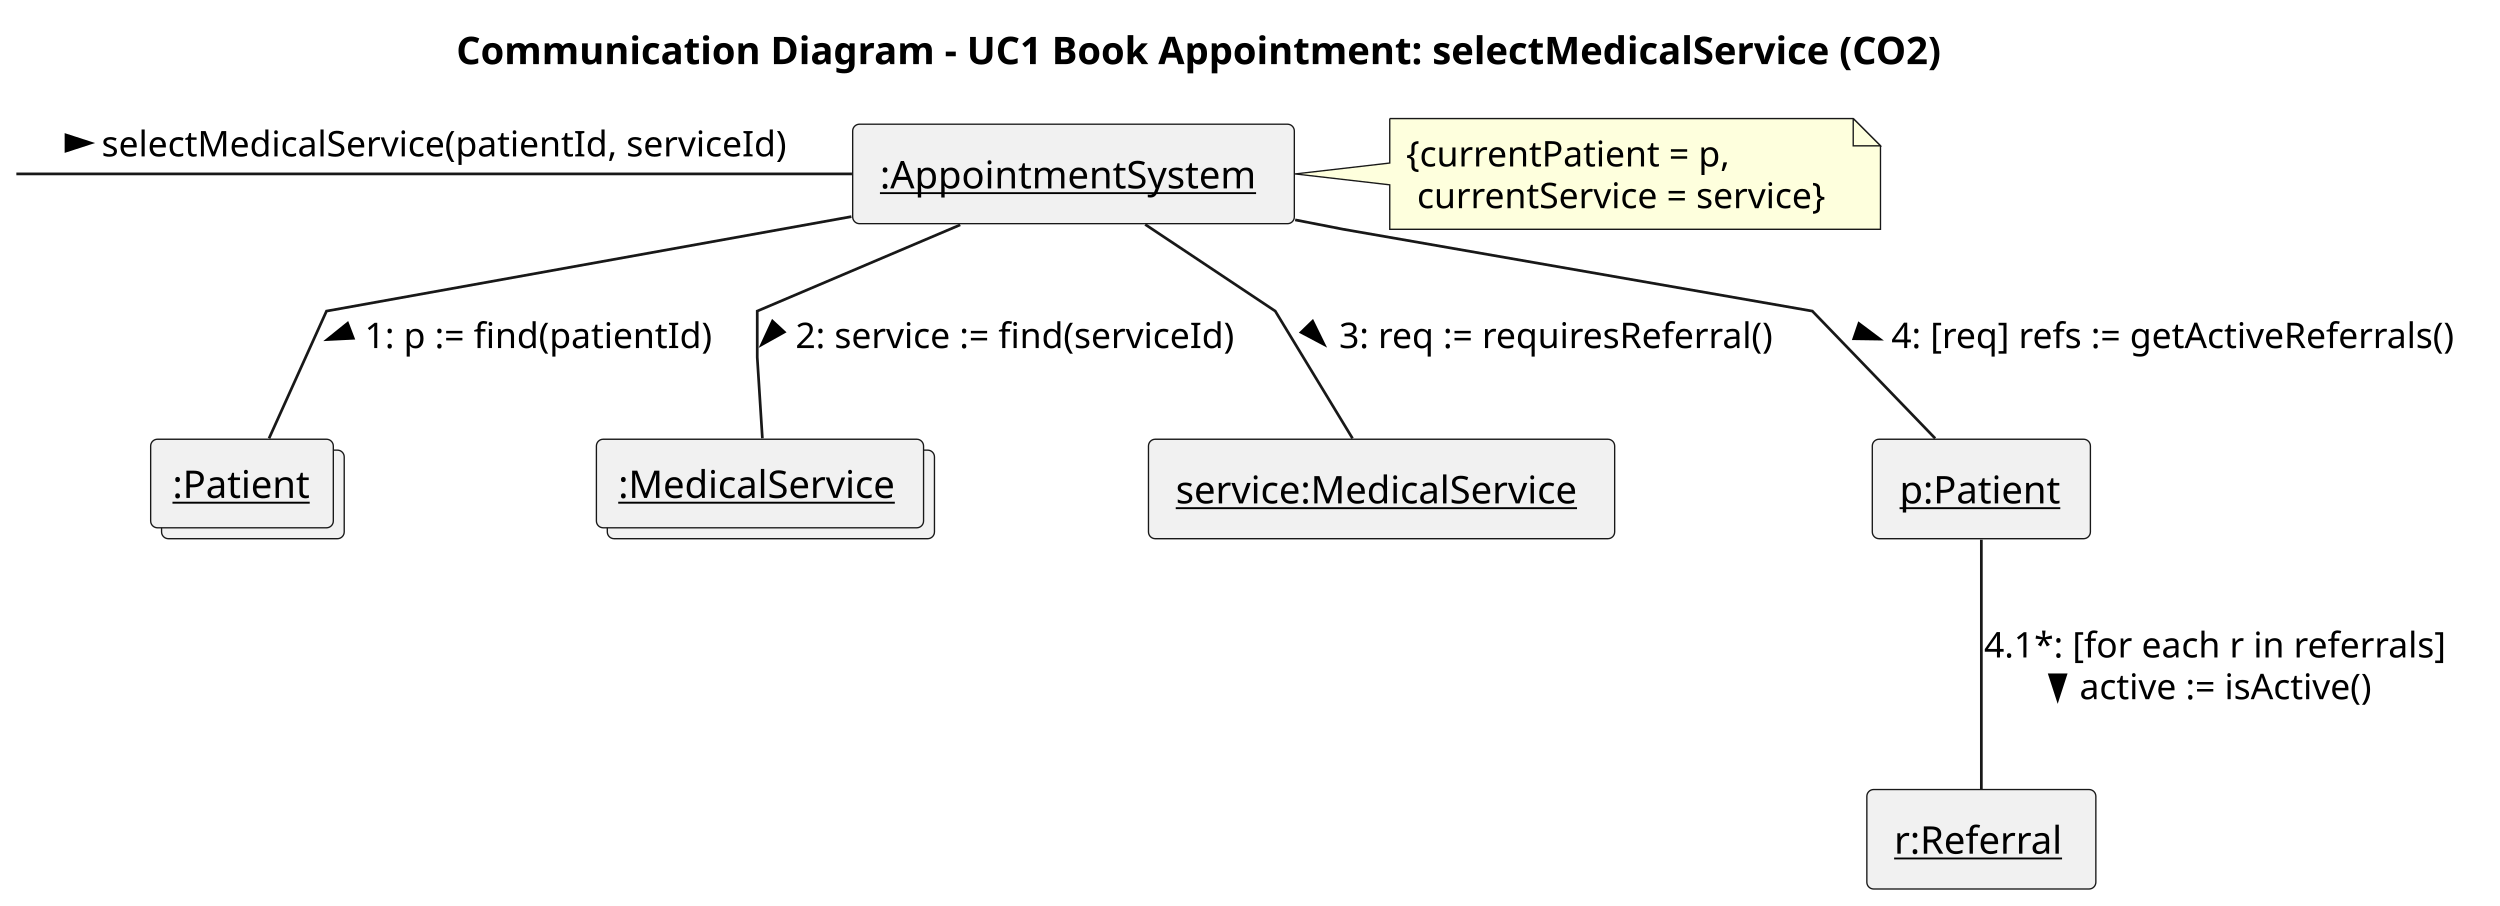
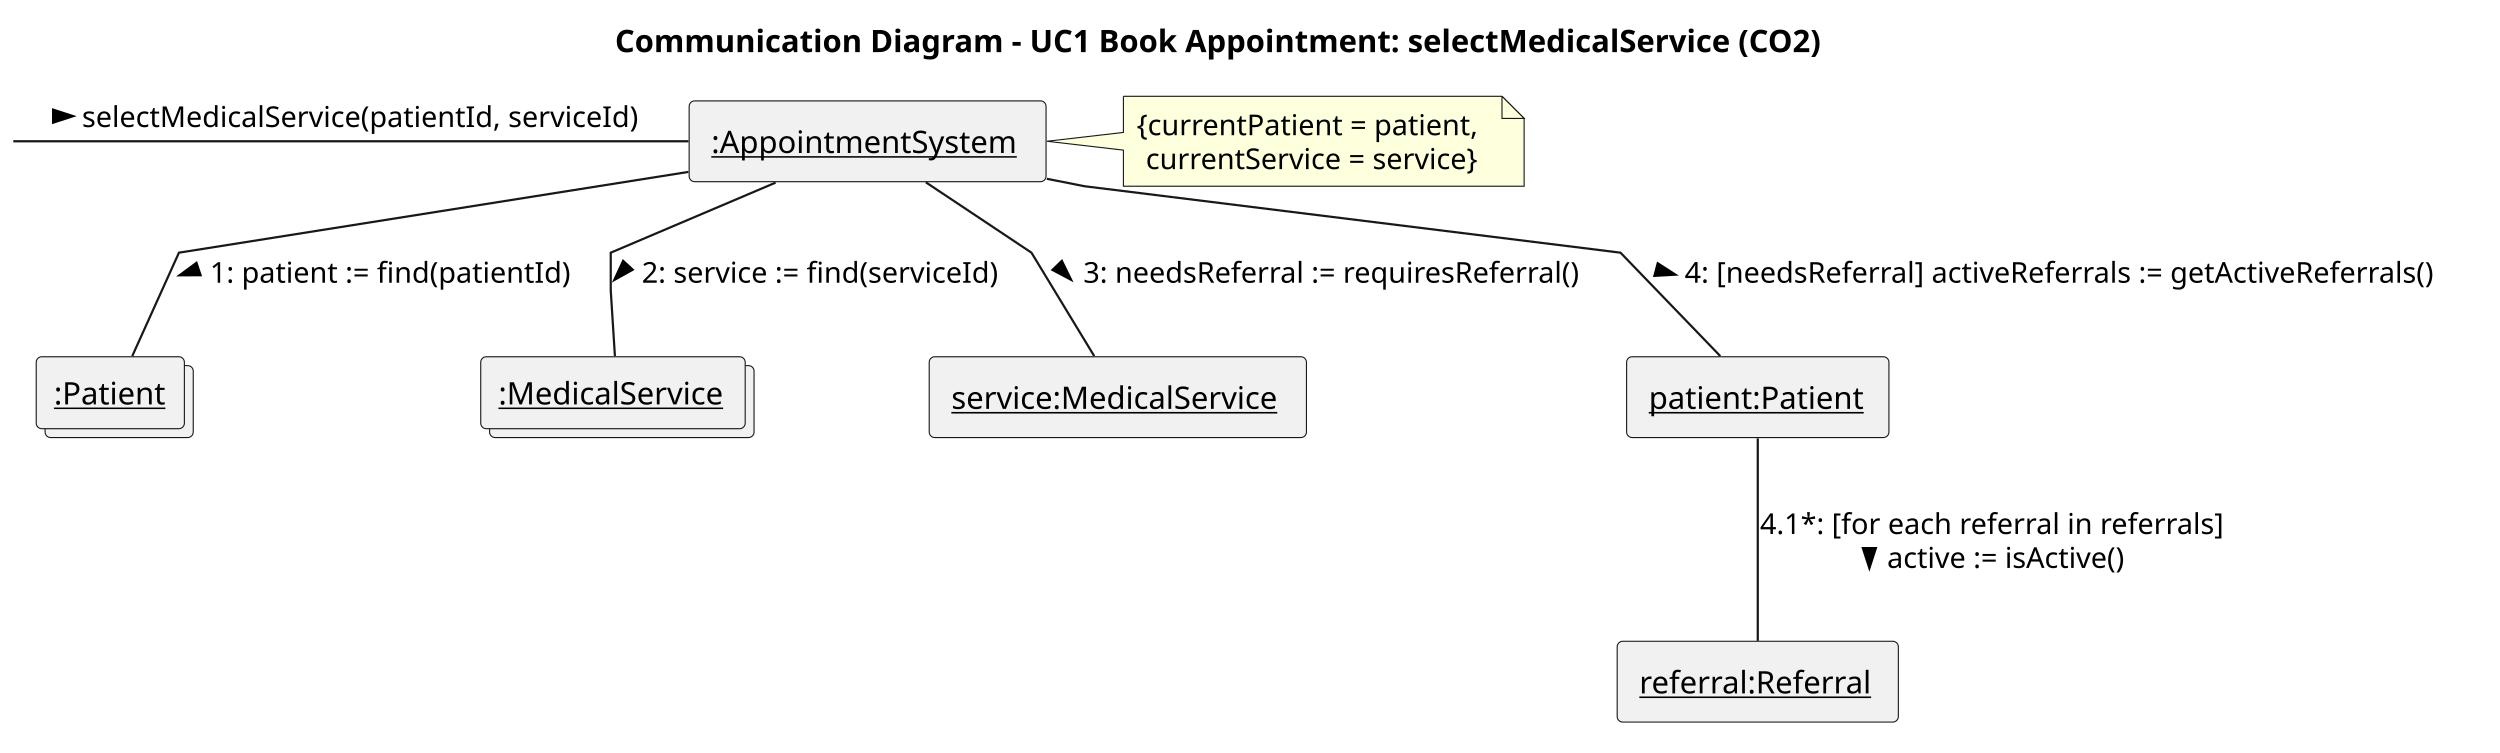
- <svg xmlns="http://www.w3.org/2000/svg" contentStyleType="text/css" height="332px" preserveAspectRatio="none" style="width:917px;height:332px;background:#FFFFFF;" version="1.1" viewBox="0 0 917 332" width="917px" zoomAndPan="magnify">
+ <svg xmlns="http://www.w3.org/2000/svg" version="1.1" data-diagram-type="DESCRIPTION" style="width:1129px;height:340px;background:#FFFFFF;" width="1129px" height="340px" viewBox="0 0 1129 340" zoomAndPan="magnify" preserveAspectRatio="none" contentStyleType="text/css">
  <defs />
-   <g>
-     <text fill="#000000" font-family="sans-serif" font-size="14" font-weight="bold" lengthAdjust="spacing" textLength="569" x="167.37" y="23.535">Communication Diagram - UC1 Book Appointment: selectMedicalService (CO2)</text>
-     <g id="elem_ctrl">
-       <rect fill="#F1F1F1" height="36.488" rx="2.5" ry="2.5" style="stroke:#181818;stroke-width:0.5;" width="162" x="312.76" y="45.558" />
-       <text fill="#000000" font-family="sans-serif" font-size="14" lengthAdjust="spacing" text-decoration="underline" textLength="142" x="322.76" y="69.093">:AppointmentSystem</text>
+   <g font-family="sans-serif" lengthAdjust="spacing">
+     <g class="title" data-source-line="1">
+       <text x="277.718" y="23.535" fill="#000" font-size="14" textLength="567.157" font-weight="700">Communication Diagram - UC1 Book Appointment: selectMedicalService (CO2)</text>
    </g>
-     <g id="elem_patients">
-       <rect fill="#F1F1F1" height="32.488" rx="2.5" ry="2.5" style="stroke:#181818;stroke-width:0.5;" width="67" x="59.26" y="165.108" />
-       <rect fill="#F1F1F1" height="32.488" rx="2.5" ry="2.5" style="stroke:#181818;stroke-width:0.5;" width="67" x="55.26" y="161.108" />
-       <text fill="#000000" font-family="sans-serif" font-size="14" lengthAdjust="spacing" text-decoration="underline" textLength="51" x="63.26" y="182.643">:Patient</text>
+     <g class="entity" data-qualified-name="ctrl" id="ent0002" data-source-line="5">
+       <rect x="311.22" y="45.558" width="161.176" height="36.488" fill="#F1F1F1" style="stroke:#181818;stroke-width:0.5;" rx="2.5" ry="2.5" />
+       <text x="321.22" y="69.093" fill="#000" font-size="14" textLength="141.176" text-decoration="underline">:AppointmentSystem</text>
    </g>
-     <g id="elem_services">
-       <rect fill="#F1F1F1" height="32.488" rx="2.5" ry="2.5" style="stroke:#181818;stroke-width:0.5;" width="120" x="222.76" y="165.108" />
-       <rect fill="#F1F1F1" height="32.488" rx="2.5" ry="2.5" style="stroke:#181818;stroke-width:0.5;" width="120" x="218.76" y="161.108" />
-       <text fill="#000000" font-family="sans-serif" font-size="14" lengthAdjust="spacing" text-decoration="underline" textLength="104" x="226.76" y="182.643">:MedicalService</text>
+     <g class="entity" data-qualified-name="patients" id="ent0003" data-source-line="6">
+       <rect x="20.36" y="165.108" width="66.907" height="32.488" fill="#F1F1F1" style="stroke:#181818;stroke-width:0.5;" rx="2.5" ry="2.5" />
+       <rect x="16.36" y="161.108" width="66.907" height="32.488" fill="#F1F1F1" style="stroke:#181818;stroke-width:0.5;" rx="2.5" ry="2.5" />
+       <text x="24.36" y="182.643" fill="#000" font-size="14" textLength="50.907" text-decoration="underline">:Patient</text>
    </g>
-     <g id="elem_service">
-       <rect fill="#F1F1F1" height="36.488" rx="2.5" ry="2.5" style="stroke:#181818;stroke-width:0.5;" width="171" x="421.26" y="161.108" />
-       <text fill="#000000" font-family="sans-serif" font-size="14" lengthAdjust="spacing" text-decoration="underline" textLength="151" x="431.26" y="184.643">service:MedicalService</text>
+     <g class="entity" data-qualified-name="services" id="ent0004" data-source-line="7">
+       <rect x="221.1" y="165.108" width="119.428" height="32.488" fill="#F1F1F1" style="stroke:#181818;stroke-width:0.5;" rx="2.5" ry="2.5" />
+       <rect x="217.1" y="161.108" width="119.428" height="32.488" fill="#F1F1F1" style="stroke:#181818;stroke-width:0.5;" rx="2.5" ry="2.5" />
+       <text x="225.1" y="182.643" fill="#000" font-size="14" textLength="103.428" text-decoration="underline">:MedicalService</text>
    </g>
-     <g id="elem_p">
-       <rect fill="#F1F1F1" height="36.488" rx="2.5" ry="2.5" style="stroke:#181818;stroke-width:0.5;" width="80" x="686.76" y="161.108" />
-       <text fill="#000000" font-family="sans-serif" font-size="14" lengthAdjust="spacing" text-decoration="underline" textLength="60" x="696.76" y="184.643">p:Patient</text>
+     <g class="entity" data-qualified-name="service" id="ent0005" data-source-line="8">
+       <rect x="419.63" y="161.108" width="170.356" height="36.488" fill="#F1F1F1" style="stroke:#181818;stroke-width:0.5;" rx="2.5" ry="2.5" />
+       <text x="429.63" y="184.643" fill="#000" font-size="14" textLength="150.356" text-decoration="underline">service:MedicalService</text>
    </g>
-     <g id="elem_r">
-       <rect fill="#F1F1F1" height="36.488" rx="2.5" ry="2.5" style="stroke:#181818;stroke-width:0.5;" width="84" x="684.76" y="289.598" />
-       <text fill="#000000" font-family="sans-serif" font-size="14" lengthAdjust="spacing" text-decoration="underline" textLength="64" x="694.76" y="313.133">r:Referral</text>
+     <g class="entity" data-qualified-name="patient" id="ent0006" data-source-line="9">
+       <rect x="734.58" y="161.108" width="118.458" height="36.488" fill="#F1F1F1" style="stroke:#181818;stroke-width:0.5;" rx="2.5" ry="2.5" />
+       <text x="744.58" y="184.643" fill="#000" font-size="14" textLength="98.458" text-decoration="underline">patient:Patient</text>
    </g>
-     <g id="elem_GMN15">
-       <path d="M509.76,43.488 L509.76,59.798 L475.02,63.798 L509.76,67.798 L509.76,84.109 A0,0 0 0 0 509.76,84.109 L689.76,84.109 A0,0 0 0 0 689.76,84.109 L689.76,53.488 L679.76,43.488 L509.76,43.488 A0,0 0 0 0 509.76,43.488 " fill="#FEFFDD" style="stroke:#181818;stroke-width:0.5;" />
-       <path d="M679.76,43.488 L679.76,53.488 L689.76,53.488 L679.76,43.488 " fill="#FEFFDD" style="stroke:#181818;stroke-width:0.5;" />
-       <text fill="#000000" font-family="sans-serif" font-size="13" lengthAdjust="spacing" textLength="122" x="515.76" y="61.057">{currentPatient = p,</text>
-       <text fill="#000000" font-family="sans-serif" font-size="13" lengthAdjust="spacing" textLength="155" x="519.76" y="76.367">currentService = service}</text>
+     <g class="entity" data-qualified-name="referral" id="ent0007" data-source-line="10">
+       <rect x="730.32" y="289.598" width="126.976" height="36.488" fill="#F1F1F1" style="stroke:#181818;stroke-width:0.5;" rx="2.5" ry="2.5" />
+       <text x="740.32" y="313.133" fill="#000" font-size="14" textLength="106.976" text-decoration="underline">referral:Referral</text>
    </g>
-     <g id="link_start_ctrl">
-       <path d="M6,63.798 C48.28,63.798 211.79,63.798 312.49,63.798 " fill="none" id="start-ctrl" style="stroke:#181818;stroke-width:1.0;" />
-       <polygon fill="#000000" points="33.26,52.454,24.215,49.515,24.215,55.392,33.26,52.454" style="stroke:#000000;stroke-width:1.0;" />
-       <text fill="#000000" font-family="sans-serif" font-size="13" lengthAdjust="spacing" textLength="257" x="37.26" y="57.367">selectMedicalService(patientId, serviceId)</text>
+     <g class="entity" data-qualified-name="GMN14" id="ent0015" data-source-line="21">
+       <path d="M507.33,43.488 L507.33,59.798 L472.75,63.798 L507.33,67.798 L507.33,84.109 A0,0 0 0 0 507.33,84.109 L688.297,84.109 A0,0 0 0 0 688.297,84.109 L688.297,53.488 L678.297,43.488 L507.33,43.488 A0,0 0 0 0 507.33,43.488" style="stroke:#181818;stroke-width:0.5;" fill="#FEFFDD" />
+       <path d="M678.297,43.488 L678.297,53.488 L688.297,53.488 L678.297,43.488" style="stroke:#181818;stroke-width:0.5;" fill="#FEFFDD" />
+       <text x="513.33" y="61.057" fill="#000" font-size="13" textLength="159.751">{currentPatient = patient,</text>
+       <text x="517.443" y="76.367" fill="#000" font-size="13" textLength="155.854">currentService = service}</text>
    </g>
-     <g id="link_ctrl_patients">
-       <path d="M312.29,79.458 C231.53,93.998 119.76,114.108 119.76,114.108 C119.76,114.108 107.27,141.778 98.68,160.798 " fill="none" id="ctrl-patients" style="stroke:#181818;stroke-width:1.0;" />
-       <polygon fill="#000000" points="120.087,124.543,129.586,124.071,127.494,118.578,120.087,124.543" style="stroke:#000000;stroke-width:1.0;" />
-       <text fill="#000000" font-family="sans-serif" font-size="13" lengthAdjust="spacing" textLength="135" x="133.76" y="127.677">1: p := find(patientId)</text>
+     <g class="link" data-entity-1="ent0001" data-entity-2="ent0002" id="lnk8" data-source-line="12" data-link-type="association">
+       <path d="M6,63.798 C48.07,63.798 210.75,63.798 310.95,63.798" style="stroke:#181818;stroke-width:1;" fill="none" id="start-ctrl" />
+       <polygon points="33.02,52.454,23.975,49.515,23.975,55.392,33.02,52.454" fill="#000" style="stroke:#000;stroke-width:1;stroke-linejoin:miter;stroke-miterlimit:10;" />
+       <text x="37.02" y="57.367" fill="#000" font-size="13" textLength="256.585">selectMedicalService(patientId, serviceId)</text>
    </g>
-     <g id="link_ctrl_services">
-       <path d="M352.21,82.468 C318.92,96.608 277.76,114.108 277.76,114.108 C277.76,114.108 277.76,131.108 277.76,131.108 C277.76,131.108 278.79,147.328 279.64,160.768 " fill="none" id="ctrl-services" style="stroke:#181818;stroke-width:1.0;" />
-       <polygon fill="#000000" points="279.361,126.431,287.665,121.794,283.354,117.799,279.361,126.431" style="stroke:#000000;stroke-width:1.0;" />
-       <text fill="#000000" font-family="sans-serif" font-size="13" lengthAdjust="spacing" textLength="171" x="291.76" y="127.677">2: service := find(serviceId)</text>
+     <g class="link" data-entity-1="ent0002" data-entity-2="ent0003" id="lnk9" data-source-line="14" data-link-type="association">
+       <path d="M310.91,77.628 C218.76,92.238 80.81,114.108 80.81,114.108 C80.81,114.108 68.32,141.778 59.73,160.798" style="stroke:#181818;stroke-width:1;" fill="none" id="ctrl-patients" />
+       <polygon points="81.063,124.335,90.574,124.282,88.726,118.702,81.063,124.335" fill="#000" style="stroke:#000;stroke-width:1;stroke-linejoin:miter;stroke-miterlimit:10;" />
+       <text x="94.81" y="127.677" fill="#000" font-size="13" textLength="172.599">1: patient := find(patientId)</text>
    </g>
-     <g id="link_ctrl_service">
-       <path d="M420.06,82.328 C441.33,96.498 467.76,114.108 467.76,114.108 C467.76,114.108 484.56,141.778 496.1,160.798 " fill="none" id="ctrl-service" style="stroke:#181818;stroke-width:1.0;" />
-       <polygon fill="#000000" points="485.659,126.354,481.476,117.813,477.255,121.904,485.659,126.354" style="stroke:#000000;stroke-width:1.0;" />
-       <text fill="#000000" font-family="sans-serif" font-size="13" lengthAdjust="spacing" textLength="165" x="491.18" y="127.677">3: req := requiresReferral()</text>
+     <g class="link" data-entity-1="ent0002" data-entity-2="ent0004" id="lnk10" data-source-line="15" data-link-type="association">
+       <path d="M350.26,82.468 C316.97,96.608 275.81,114.108 275.81,114.108 C275.81,114.108 275.81,131.108 275.81,131.108 C275.81,131.108 276.84,147.328 277.69,160.768" style="stroke:#181818;stroke-width:1;" fill="none" id="ctrl-services" />
+       <polygon points="277.411,126.431,285.715,121.795,281.404,117.799,277.411,126.431" fill="#000" style="stroke:#000;stroke-width:1;stroke-linejoin:miter;stroke-miterlimit:10;" />
+       <text x="289.81" y="127.677" fill="#000" font-size="13" textLength="171.444">2: service := find(serviceId)</text>
    </g>
-     <g id="link_ctrl_p">
-       <path d="M475.06,80.658 C485.57,82.708 492.76,84.108 492.76,84.108 C492.76,84.108 664.76,114.108 664.76,114.108 C664.76,114.108 691.46,141.778 709.82,160.798 " fill="none" id="ctrl-p" style="stroke:#181818;stroke-width:1.0;" />
-       <polygon fill="#000000" points="689.472,124.379,681.861,118.675,679.962,124.238,689.472,124.379" style="stroke:#000000;stroke-width:1.0;" />
-       <text fill="#000000" font-family="sans-serif" font-size="13" lengthAdjust="spacing" textLength="216" x="693.74" y="127.677">4: [req] refs := getActiveReferrals()</text>
+     <g class="link" data-entity-1="ent0002" data-entity-2="ent0005" id="lnk11" data-source-line="16" data-link-type="association">
+       <path d="M418.11,82.328 C439.38,96.498 465.81,114.108 465.81,114.108 C465.81,114.108 482.61,141.778 494.15,160.798" style="stroke:#181818;stroke-width:1;" fill="none" id="ctrl-service" />
+       <polygon points="483.709,126.354,479.526,117.813,475.304,121.904,483.709,126.354" fill="#000" style="stroke:#000;stroke-width:1;stroke-linejoin:miter;stroke-miterlimit:10;" />
+       <text x="489.23" y="127.677" fill="#000" font-size="13" textLength="234.819">3: needsReferral := requiresReferral()</text>
    </g>
-     <g id="link_p_r">
-       <path d="M726.76,197.948 C726.76,222.108 726.76,265.318 726.76,289.408 " fill="none" id="p-r" style="stroke:#181818;stroke-width:1.0;" />
-       <text fill="#000000" font-family="sans-serif" font-size="13" lengthAdjust="spacing" textLength="174" x="727.76" y="241.167">4.1*: [for each r in referrals]</text>
-       <polygon fill="#000000" points="754.76,256.564,757.699,247.519,751.821,247.519,754.76,256.564" style="stroke:#000000;stroke-width:1.0;" />
-       <text fill="#000000" font-family="sans-serif" font-size="13" lengthAdjust="spacing" textLength="117" x="762.76" y="256.477">active := isActive()</text>
+     <g class="link" data-entity-1="ent0002" data-entity-2="ent0006" id="lnk12" data-source-line="17" data-link-type="association">
+       <path d="M472.74,80.748 C482.9,82.748 489.81,84.108 489.81,84.108 C489.81,84.108 731.81,114.108 731.81,114.108 C731.81,114.108 758.51,141.778 776.87,160.798" style="stroke:#181818;stroke-width:1;" fill="none" id="ctrl-patient" />
+       <polygon points="756.625,124.036,748.626,118.892,747.13,124.576,756.625,124.036" fill="#000" style="stroke:#000;stroke-width:1;stroke-linejoin:miter;stroke-miterlimit:10;" />
+       <text x="760.79" y="127.677" fill="#000" font-size="13" textLength="352.803">4: [needsReferral] activeReferrals := getActiveReferrals()</text>
+     </g>
+     <g class="link" data-entity-1="ent0006" data-entity-2="ent0007" id="lnk13" data-source-line="18" data-link-type="association">
+       <path d="M793.81,197.948 C793.81,222.108 793.81,265.318 793.81,289.408" style="stroke:#181818;stroke-width:1;" fill="none" id="patient-referral" />
+       <text x="794.81" y="241.167" fill="#000" font-size="13" textLength="217.959">4.1*: [for each referral in referrals]</text>
+       <polygon points="844.209,256.564,847.148,247.519,841.27,247.519,844.209,256.564" fill="#000" style="stroke:#000;stroke-width:1;stroke-linejoin:miter;stroke-miterlimit:10;" />
+       <text x="852.209" y="256.477" fill="#000" font-size="13" textLength="116.162">active := isActive()</text>
    </g>
  </g>
</svg>
